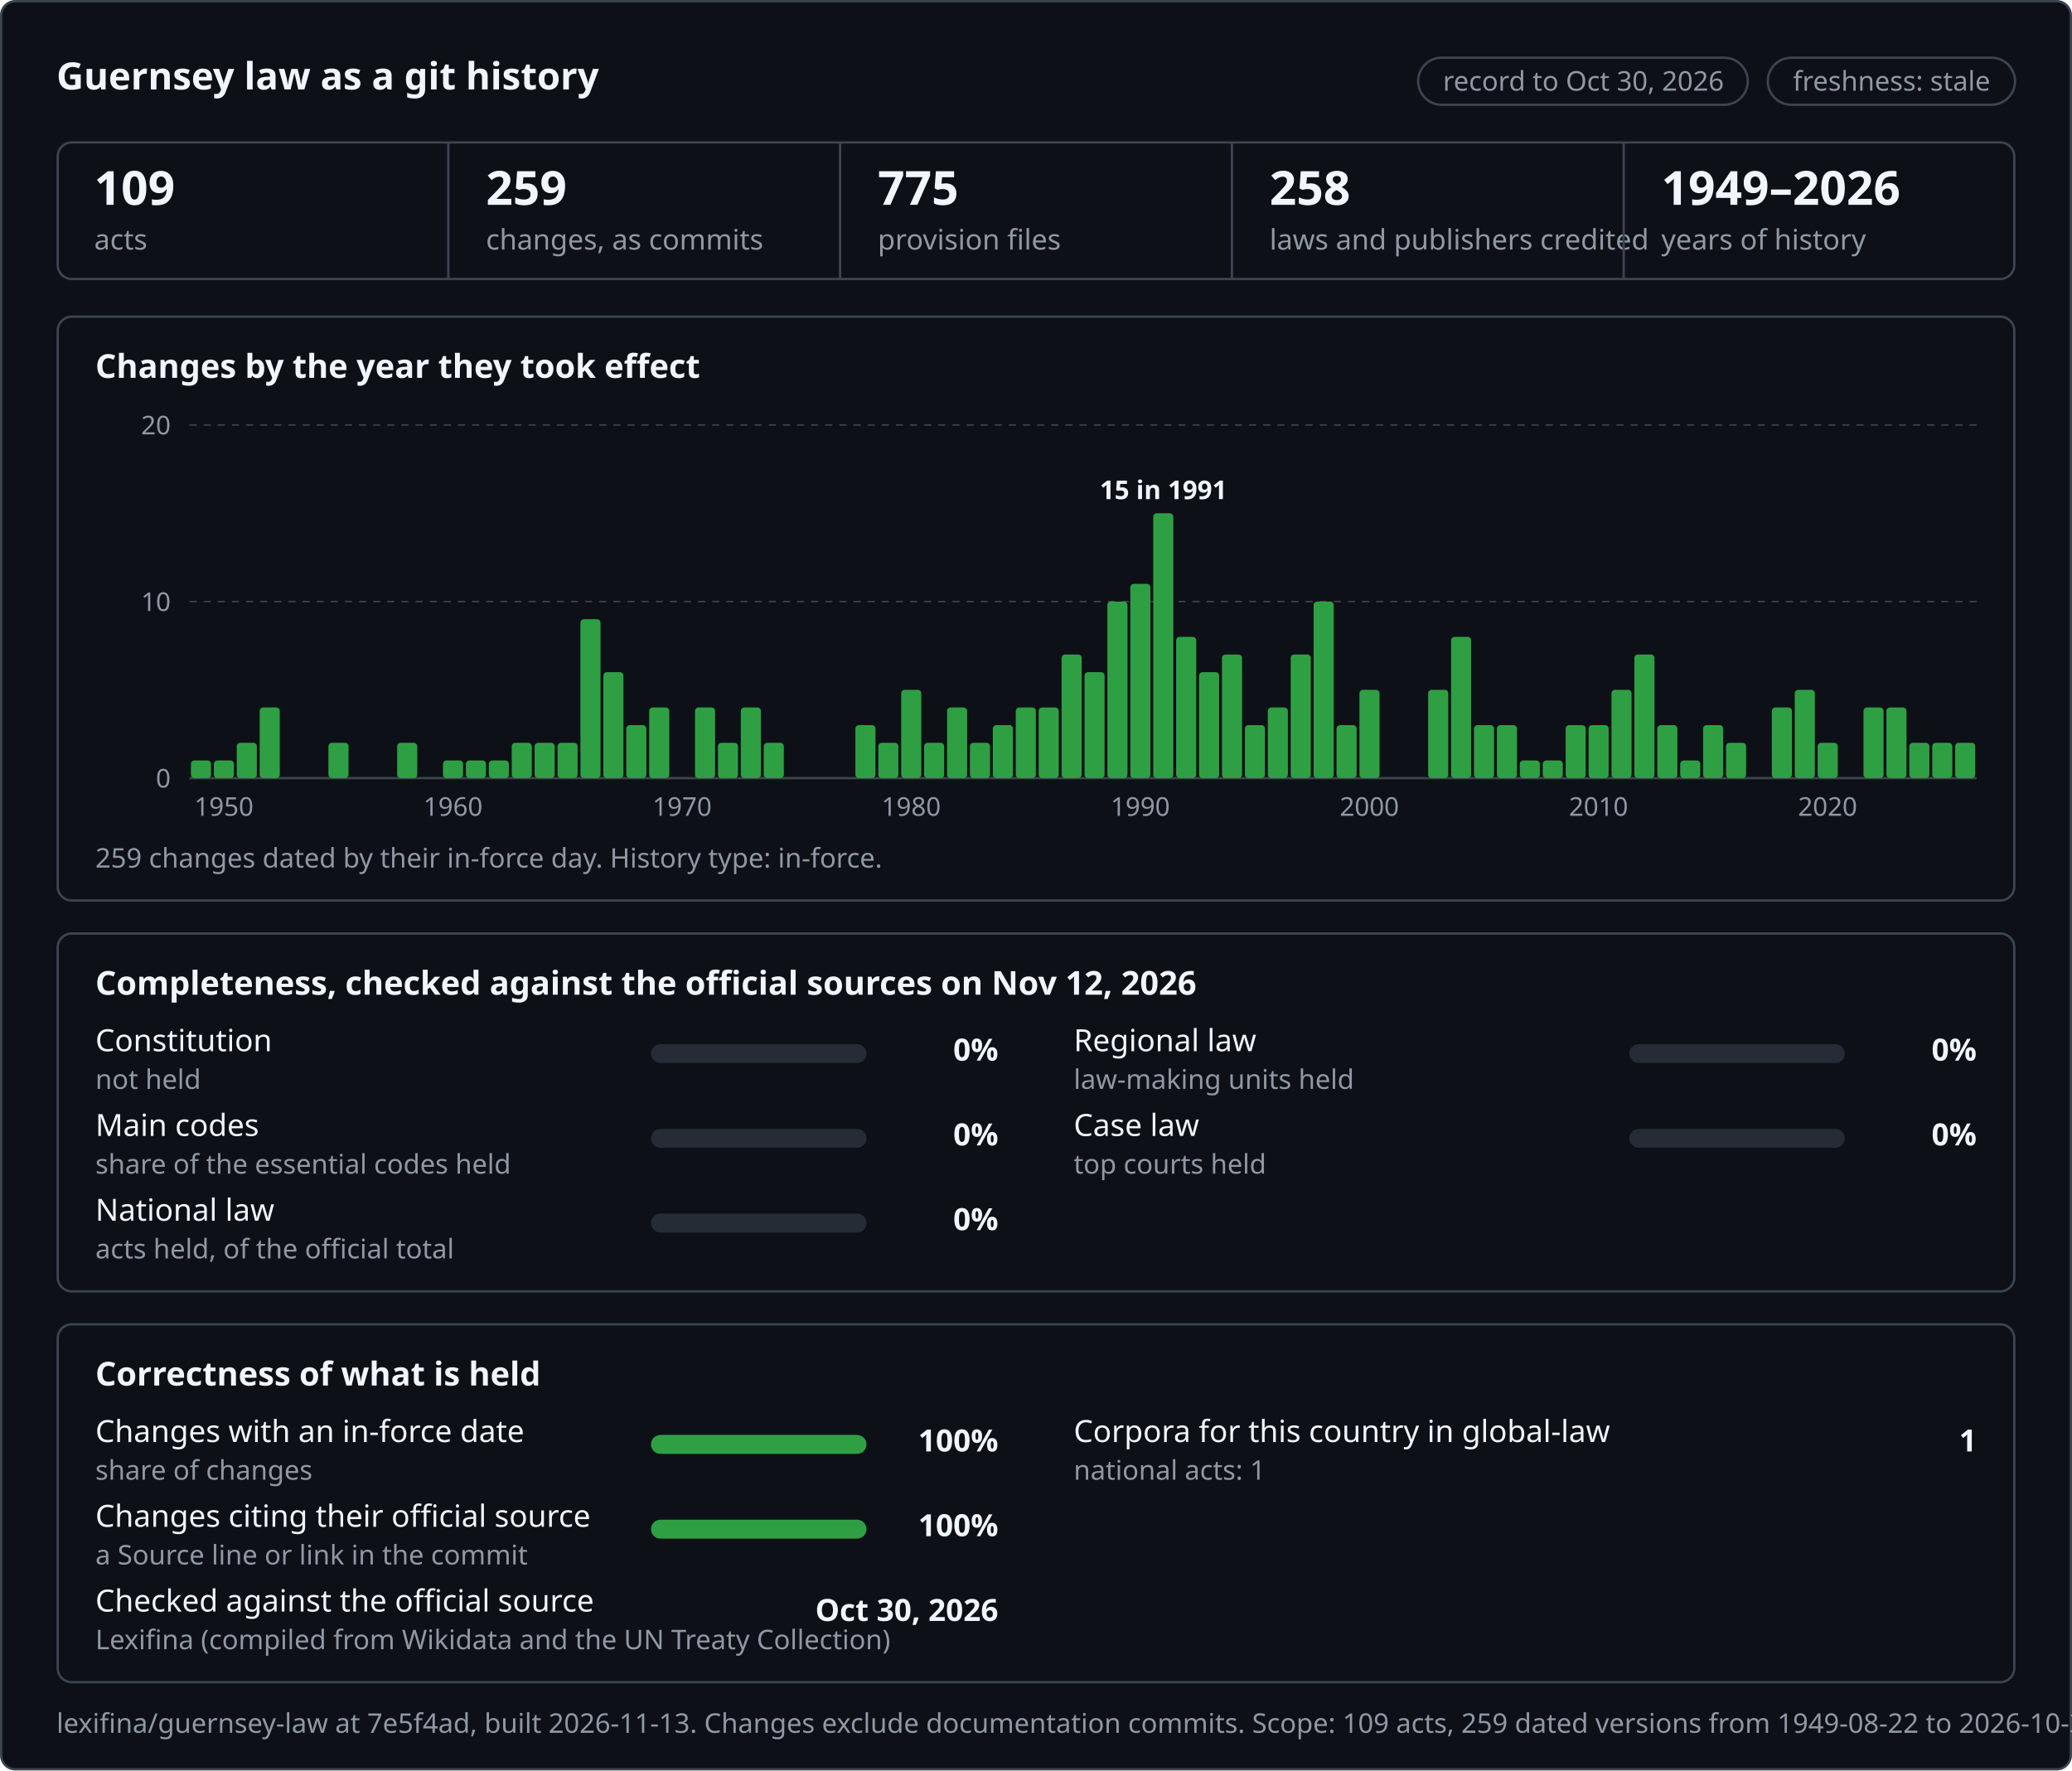
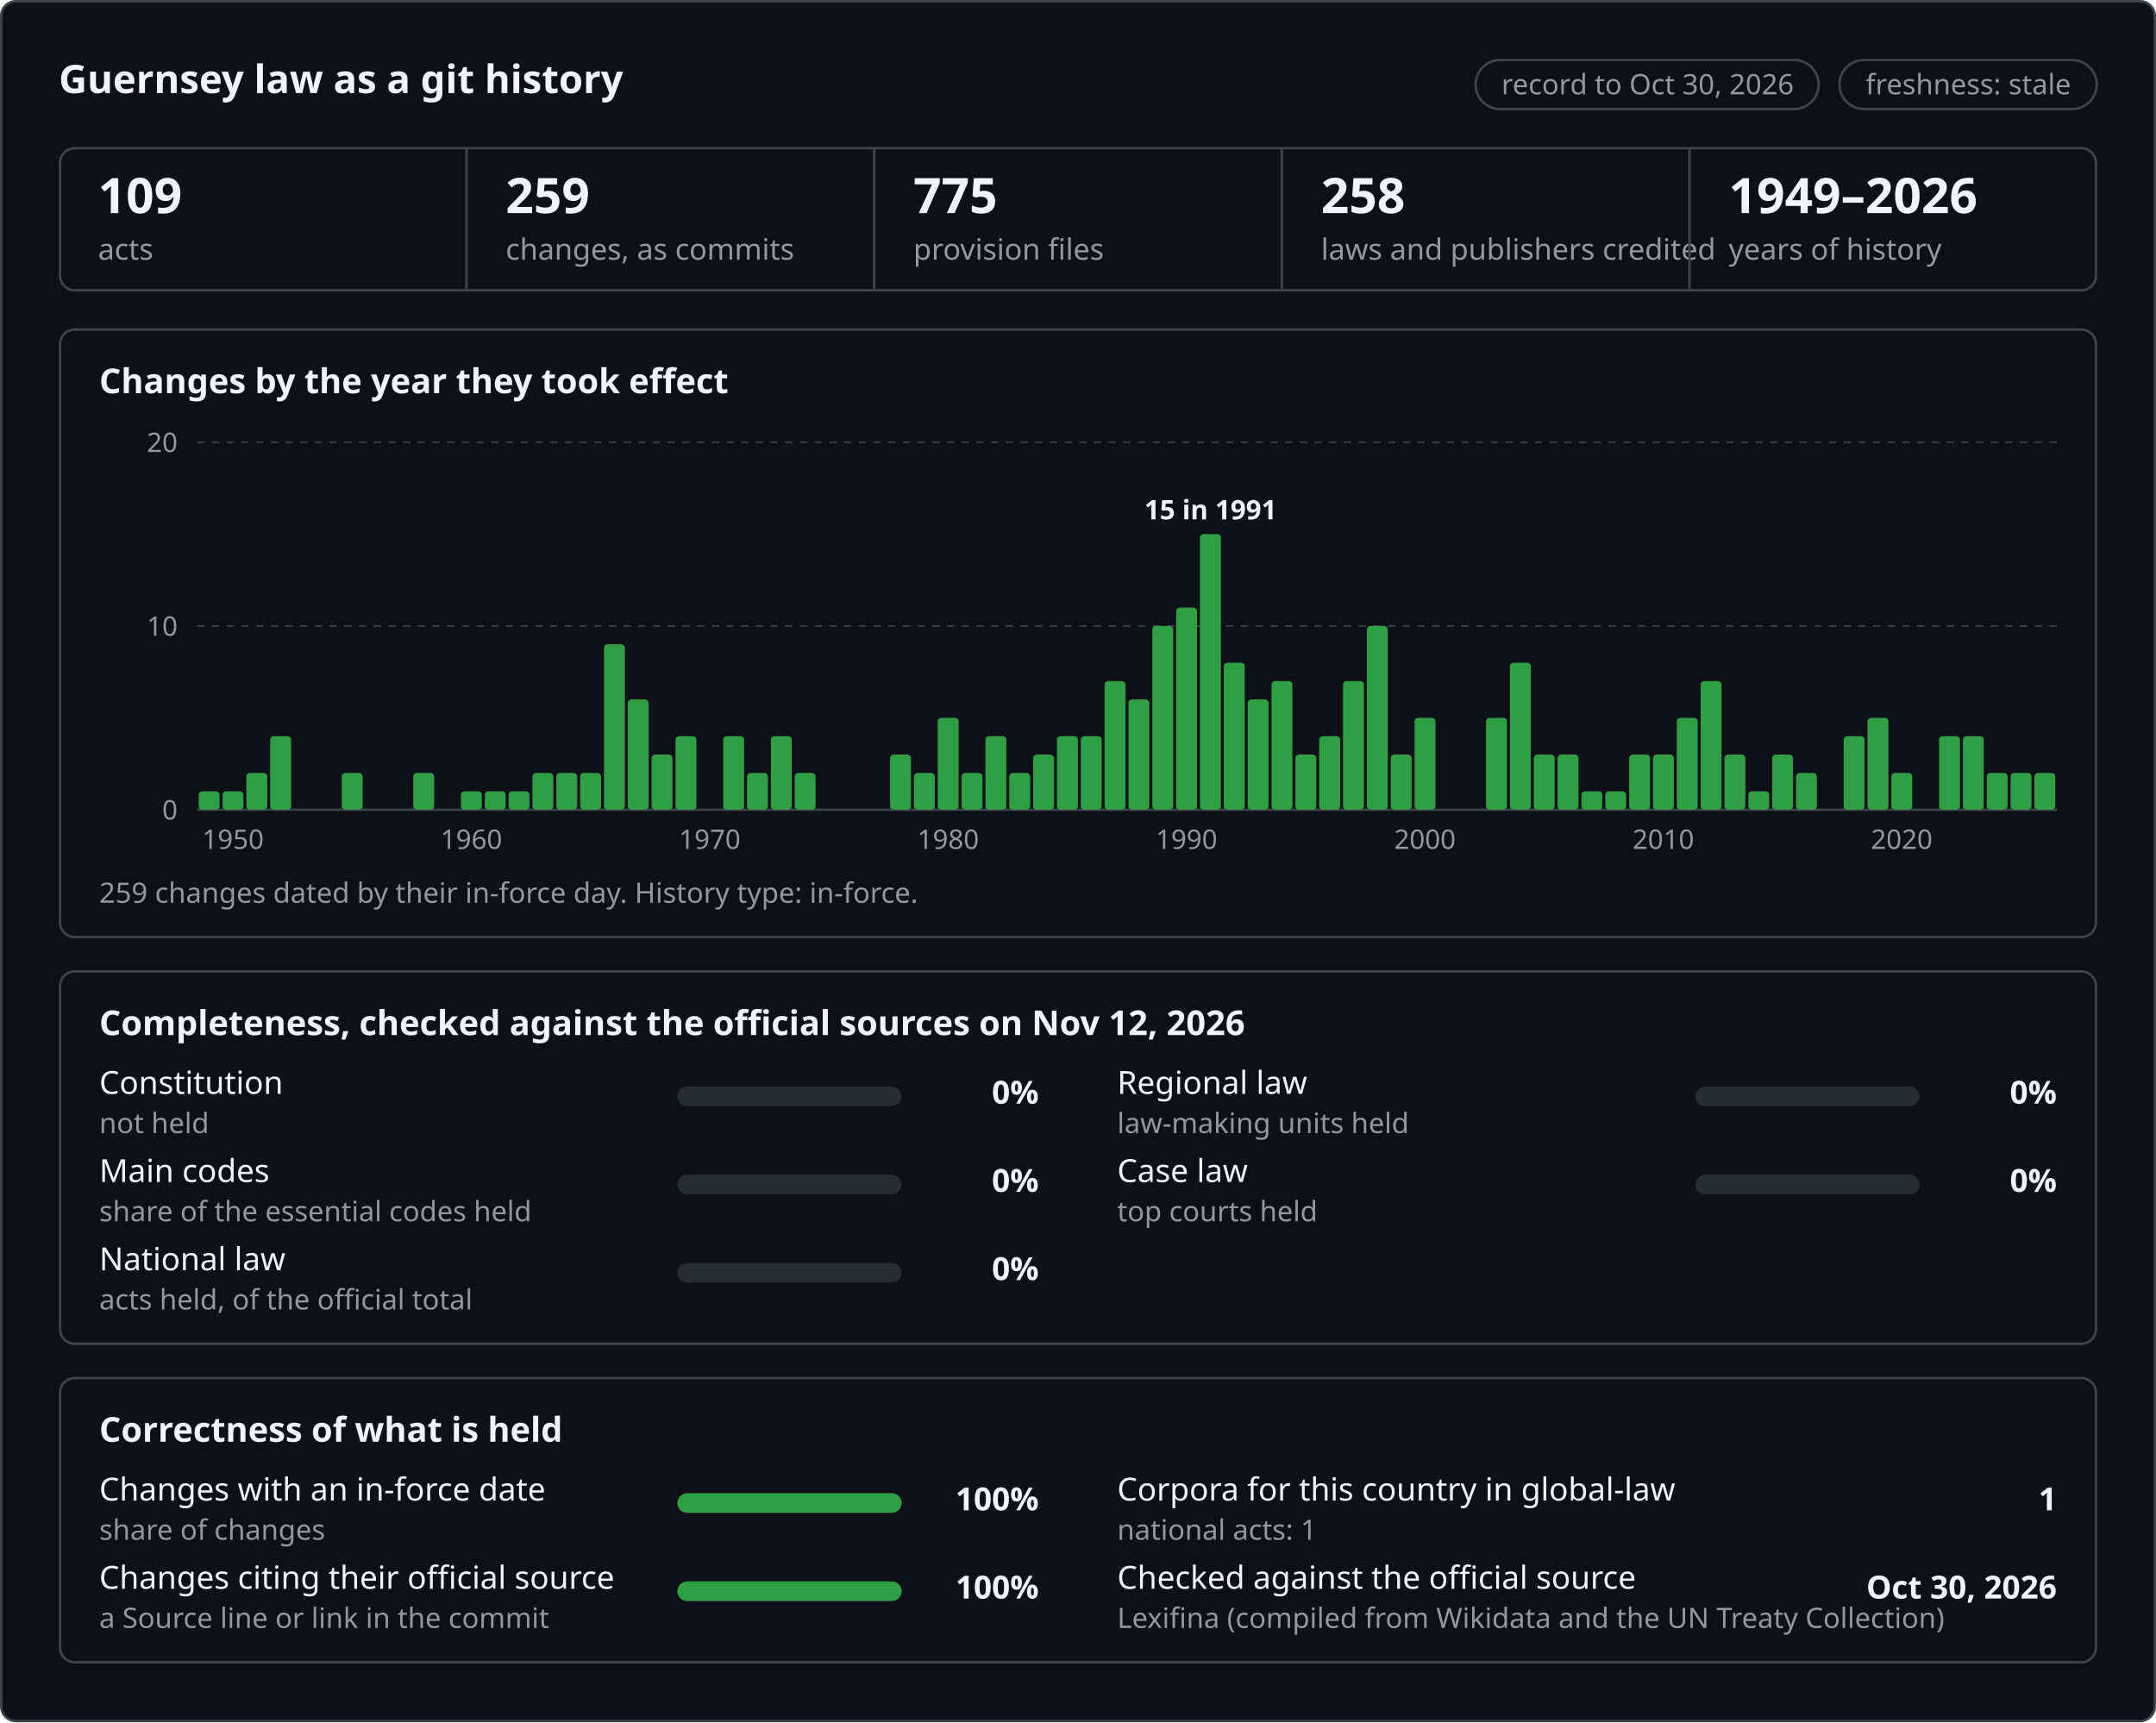
- <svg xmlns="http://www.w3.org/2000/svg" width="880" height="752" viewBox="0 0 880 752" font-family="-apple-system,BlinkMacSystemFont,Segoe UI,Noto Sans,Helvetica,Arial,sans-serif">
-   <rect x="0.5" y="0.5" width="879" height="751" rx="6" fill="#0d1117" stroke="#3d444d" />
+ <svg xmlns="http://www.w3.org/2000/svg" width="880" height="703" viewBox="0 0 880 703" font-family="-apple-system,BlinkMacSystemFont,Segoe UI,Noto Sans,Helvetica,Arial,sans-serif">
+   <rect x="0.5" y="0.5" width="879" height="702" rx="6" fill="#0d1117" stroke="#3d444d" />
  <text x="24" y="38" font-size="16" font-weight="600" fill="#f0f6fc">Guernsey law as a git history</text>
  <rect x="602.3" y="24.5" width="140" height="20" rx="10" fill="none" stroke="#3d444d" />
  <text x="672.5" y="38.5" font-size="11.5" font-weight="500" text-anchor="middle" fill="#9198a1">record to Oct 30, 2026</text>
  <rect x="750.8" y="24.5" width="105" height="20" rx="10" fill="none" stroke="#3d444d" />
  <text x="803.4" y="38.5" font-size="11.5" font-weight="500" text-anchor="middle" fill="#9198a1">freshness: stale</text>
  <rect x="24.5" y="60.5" width="831" height="58" rx="6" fill="#0d1117" stroke="#3d444d" />
  <text x="40.0" y="87" font-size="20" font-weight="600" fill="#f0f6fc">109</text>
  <text x="40.0" y="106" font-size="12" fill="#9198a1">acts</text>
  <line x1="190.4" y1="61" x2="190.4" y2="118" stroke="#3d444d" />
  <text x="206.4" y="87" font-size="20" font-weight="600" fill="#f0f6fc">259</text>
  <text x="206.4" y="106" font-size="12" fill="#9198a1">changes, as commits</text>
  <line x1="356.8" y1="61" x2="356.8" y2="118" stroke="#3d444d" />
  <text x="372.8" y="87" font-size="20" font-weight="600" fill="#f0f6fc">775</text>
  <text x="372.8" y="106" font-size="12" fill="#9198a1">provision files</text>
  <line x1="523.2" y1="61" x2="523.2" y2="118" stroke="#3d444d" />
  <text x="539.2" y="87" font-size="20" font-weight="600" fill="#f0f6fc">258</text>
  <text x="539.2" y="106" font-size="12" fill="#9198a1" textLength="142" lengthAdjust="spacingAndGlyphs">laws and publishers credited</text>
  <line x1="689.6" y1="61" x2="689.6" y2="118" stroke="#3d444d" />
  <text x="705.6" y="87" font-size="20" font-weight="600" fill="#f0f6fc">1949–2026</text>
  <text x="705.6" y="106" font-size="12" fill="#9198a1">years of history</text>
  <rect x="24.5" y="134.5" width="831" height="248" rx="6" fill="#0d1117" stroke="#3d444d" />
  <text x="40.5" y="160.5" font-size="14" font-weight="600" fill="#f0f6fc">Changes by the year they took effect</text>
  <line x1="80.5" y1="330.5" x2="839.5" y2="330.5" stroke="#3d444d" stroke-width="1" />
  <text x="72.5" y="334.5" font-size="11" text-anchor="end" fill="#9198a1">0</text>
  <line x1="80.5" y1="255.5" x2="839.5" y2="255.5" stroke="#3d444d" stroke-width="0.6" stroke-dasharray="3 3" />
  <text x="72.5" y="259.5" font-size="11" text-anchor="end" fill="#9198a1">10</text>
  <line x1="80.5" y1="180.5" x2="839.5" y2="180.5" stroke="#3d444d" stroke-width="0.6" stroke-dasharray="3 3" />
  <text x="72.5" y="184.5" font-size="11" text-anchor="end" fill="#9198a1">20</text>
  <rect x="81.10" y="323.0" width="8.53" height="7.5" rx="1.5" fill="#2ea043" />
  <rect x="90.83" y="323.0" width="8.53" height="7.5" rx="1.5" fill="#2ea043" />
  <text x="95.1" y="346.5" font-size="11" text-anchor="middle" fill="#9198a1">1950</text>
  <rect x="100.56" y="315.5" width="8.53" height="15.0" rx="1.5" fill="#2ea043" />
  <rect x="110.29" y="300.5" width="8.53" height="30.0" rx="1.5" fill="#2ea043" />
  <rect x="139.48" y="315.5" width="8.53" height="15.0" rx="1.5" fill="#2ea043" />
  <rect x="168.68" y="315.5" width="8.53" height="15.0" rx="1.5" fill="#2ea043" />
  <rect x="188.14" y="323.0" width="8.53" height="7.5" rx="1.5" fill="#2ea043" />
  <text x="192.4" y="346.5" font-size="11" text-anchor="middle" fill="#9198a1">1960</text>
  <rect x="197.87" y="323.0" width="8.53" height="7.5" rx="1.5" fill="#2ea043" />
  <rect x="207.60" y="323.0" width="8.53" height="7.5" rx="1.5" fill="#2ea043" />
  <rect x="217.33" y="315.5" width="8.53" height="15.0" rx="1.5" fill="#2ea043" />
  <rect x="227.06" y="315.5" width="8.53" height="15.0" rx="1.5" fill="#2ea043" />
  <rect x="236.79" y="315.5" width="8.53" height="15.0" rx="1.5" fill="#2ea043" />
  <rect x="246.52" y="263.0" width="8.53" height="67.5" rx="1.5" fill="#2ea043" />
  <rect x="256.25" y="285.5" width="8.53" height="45.0" rx="1.5" fill="#2ea043" />
  <rect x="265.98" y="308.0" width="8.53" height="22.5" rx="1.5" fill="#2ea043" />
  <rect x="275.72" y="300.5" width="8.53" height="30.0" rx="1.5" fill="#2ea043" />
  <text x="289.7" y="346.5" font-size="11" text-anchor="middle" fill="#9198a1">1970</text>
  <rect x="295.18" y="300.5" width="8.53" height="30.0" rx="1.5" fill="#2ea043" />
  <rect x="304.91" y="315.5" width="8.53" height="15.0" rx="1.5" fill="#2ea043" />
  <rect x="314.64" y="300.5" width="8.53" height="30.0" rx="1.5" fill="#2ea043" />
  <rect x="324.37" y="315.5" width="8.53" height="15.0" rx="1.5" fill="#2ea043" />
  <rect x="363.29" y="308.0" width="8.53" height="22.5" rx="1.5" fill="#2ea043" />
  <rect x="373.02" y="315.5" width="8.53" height="15.0" rx="1.5" fill="#2ea043" />
  <rect x="382.75" y="293.0" width="8.53" height="37.5" rx="1.5" fill="#2ea043" />
  <text x="387.0" y="346.5" font-size="11" text-anchor="middle" fill="#9198a1">1980</text>
  <rect x="392.48" y="315.5" width="8.53" height="15.0" rx="1.5" fill="#2ea043" />
  <rect x="402.22" y="300.5" width="8.53" height="30.0" rx="1.5" fill="#2ea043" />
  <rect x="411.95" y="315.5" width="8.53" height="15.0" rx="1.5" fill="#2ea043" />
  <rect x="421.68" y="308.0" width="8.53" height="22.5" rx="1.5" fill="#2ea043" />
  <rect x="431.41" y="300.5" width="8.53" height="30.0" rx="1.5" fill="#2ea043" />
  <rect x="441.14" y="300.5" width="8.53" height="30.0" rx="1.5" fill="#2ea043" />
  <rect x="450.87" y="278.0" width="8.53" height="52.5" rx="1.5" fill="#2ea043" />
  <rect x="460.60" y="285.5" width="8.53" height="45.0" rx="1.5" fill="#2ea043" />
  <rect x="470.33" y="255.5" width="8.53" height="75.0" rx="1.5" fill="#2ea043" />
  <rect x="480.06" y="248.0" width="8.53" height="82.5" rx="1.5" fill="#2ea043" />
  <text x="484.3" y="346.5" font-size="11" text-anchor="middle" fill="#9198a1">1990</text>
  <rect x="489.79" y="218.0" width="8.53" height="112.5" rx="1.5" fill="#2ea043" />
  <text x="494.1" y="212.0" font-size="11" font-weight="600" text-anchor="middle" fill="#f0f6fc">15 in 1991</text>
  <rect x="499.52" y="270.5" width="8.53" height="60.0" rx="1.5" fill="#2ea043" />
  <rect x="509.25" y="285.5" width="8.53" height="45.0" rx="1.5" fill="#2ea043" />
  <rect x="518.98" y="278.0" width="8.53" height="52.5" rx="1.5" fill="#2ea043" />
  <rect x="528.72" y="308.0" width="8.53" height="22.5" rx="1.5" fill="#2ea043" />
  <rect x="538.45" y="300.5" width="8.53" height="30.0" rx="1.5" fill="#2ea043" />
  <rect x="548.18" y="278.0" width="8.53" height="52.5" rx="1.5" fill="#2ea043" />
  <rect x="557.91" y="255.5" width="8.53" height="75.0" rx="1.5" fill="#2ea043" />
  <rect x="567.64" y="308.0" width="8.53" height="22.5" rx="1.5" fill="#2ea043" />
  <rect x="577.37" y="293.0" width="8.53" height="37.5" rx="1.5" fill="#2ea043" />
  <text x="581.6" y="346.5" font-size="11" text-anchor="middle" fill="#9198a1">2000</text>
  <rect x="606.56" y="293.0" width="8.53" height="37.5" rx="1.5" fill="#2ea043" />
  <rect x="616.29" y="270.5" width="8.53" height="60.0" rx="1.5" fill="#2ea043" />
  <rect x="626.02" y="308.0" width="8.53" height="22.5" rx="1.5" fill="#2ea043" />
  <rect x="635.75" y="308.0" width="8.53" height="22.5" rx="1.5" fill="#2ea043" />
  <rect x="645.48" y="323.0" width="8.53" height="7.5" rx="1.5" fill="#2ea043" />
  <rect x="655.22" y="323.0" width="8.53" height="7.5" rx="1.5" fill="#2ea043" />
  <rect x="664.95" y="308.0" width="8.53" height="22.5" rx="1.5" fill="#2ea043" />
  <rect x="674.68" y="308.0" width="8.53" height="22.5" rx="1.5" fill="#2ea043" />
  <text x="678.9" y="346.5" font-size="11" text-anchor="middle" fill="#9198a1">2010</text>
  <rect x="684.41" y="293.0" width="8.53" height="37.5" rx="1.5" fill="#2ea043" />
  <rect x="694.14" y="278.0" width="8.53" height="52.5" rx="1.5" fill="#2ea043" />
  <rect x="703.87" y="308.0" width="8.53" height="22.5" rx="1.5" fill="#2ea043" />
  <rect x="713.60" y="323.0" width="8.53" height="7.5" rx="1.5" fill="#2ea043" />
  <rect x="723.33" y="308.0" width="8.53" height="22.5" rx="1.5" fill="#2ea043" />
  <rect x="733.06" y="315.5" width="8.53" height="15.0" rx="1.5" fill="#2ea043" />
  <rect x="752.52" y="300.5" width="8.53" height="30.0" rx="1.5" fill="#2ea043" />
  <rect x="762.25" y="293.0" width="8.53" height="37.5" rx="1.5" fill="#2ea043" />
  <rect x="771.98" y="315.5" width="8.53" height="15.0" rx="1.5" fill="#2ea043" />
  <text x="776.2" y="346.5" font-size="11" text-anchor="middle" fill="#9198a1">2020</text>
  <rect x="791.45" y="300.5" width="8.53" height="30.0" rx="1.5" fill="#2ea043" />
  <rect x="801.18" y="300.5" width="8.53" height="30.0" rx="1.5" fill="#2ea043" />
  <rect x="810.91" y="315.5" width="8.53" height="15.0" rx="1.5" fill="#2ea043" />
  <rect x="820.64" y="315.5" width="8.53" height="15.0" rx="1.5" fill="#2ea043" />
  <rect x="830.37" y="315.5" width="8.53" height="15.0" rx="1.5" fill="#2ea043" />
  <text x="40.5" y="368.5" font-size="11.5" fill="#9198a1">259 changes dated by their in-force day. History type: in-force.</text>
  <rect x="24.5" y="396.5" width="831" height="152" rx="6" fill="#0d1117" stroke="#3d444d" />
  <text x="40.5" y="422.5" font-size="14" font-weight="600" fill="#f0f6fc">Completeness, checked against the official sources on Nov 12, 2026</text>
  <text x="40.5" y="446.5" font-size="13" fill="#f0f6fc">Constitution</text>
  <text x="40.5" y="462.5" font-size="11.5" fill="#9198a1">not held</text>
  <g>
    <rect x="276.5" y="443.5" width="91.5" height="8" rx="4" fill="#262c36" />
  </g>
  <text x="424.0" y="450.5" font-size="13" font-weight="600" text-anchor="end" fill="#f0f6fc">0%</text>
  <text x="40.5" y="482.5" font-size="13" fill="#f0f6fc">Main codes</text>
  <text x="40.5" y="498.5" font-size="11.5" fill="#9198a1">share of the essential codes held</text>
  <g>
    <rect x="276.5" y="479.5" width="91.5" height="8" rx="4" fill="#262c36" />
  </g>
  <text x="424.0" y="486.5" font-size="13" font-weight="600" text-anchor="end" fill="#f0f6fc">0%</text>
  <text x="40.5" y="518.5" font-size="13" fill="#f0f6fc">National law</text>
  <text x="40.5" y="534.5" font-size="11.5" fill="#9198a1">acts held, of the official total</text>
  <g>
    <rect x="276.5" y="515.5" width="91.5" height="8" rx="4" fill="#262c36" />
  </g>
  <text x="424.0" y="522.5" font-size="13" font-weight="600" text-anchor="end" fill="#f0f6fc">0%</text>
  <text x="456.0" y="446.5" font-size="13" fill="#f0f6fc">Regional law</text>
  <text x="456.0" y="462.5" font-size="11.5" fill="#9198a1">law-making units held</text>
  <g>
    <rect x="692.0" y="443.5" width="91.5" height="8" rx="4" fill="#262c36" />
  </g>
  <text x="839.5" y="450.5" font-size="13" font-weight="600" text-anchor="end" fill="#f0f6fc">0%</text>
  <text x="456.0" y="482.5" font-size="13" fill="#f0f6fc">Case law</text>
  <text x="456.0" y="498.5" font-size="11.5" fill="#9198a1">top courts held</text>
  <g>
    <rect x="692.0" y="479.5" width="91.5" height="8" rx="4" fill="#262c36" />
  </g>
  <text x="839.5" y="486.5" font-size="13" font-weight="600" text-anchor="end" fill="#f0f6fc">0%</text>
-   <rect x="24.5" y="562.5" width="831" height="152" rx="6" fill="#0d1117" stroke="#3d444d" />
+   <rect x="24.5" y="562.5" width="831" height="116" rx="6" fill="#0d1117" stroke="#3d444d" />
  <text x="40.5" y="588.5" font-size="14" font-weight="600" fill="#f0f6fc">Correctness of what is held</text>
  <text x="40.5" y="612.5" font-size="13" fill="#f0f6fc">Changes with an in-force date</text>
  <text x="40.5" y="628.5" font-size="11.5" fill="#9198a1">share of changes</text>
  <g>
    <rect x="276.5" y="609.5" width="91.5" height="8" rx="4" fill="#262c36" />
    <rect x="276.5" y="609.5" width="91.5" height="8" rx="4" fill="#2ea043" />
  </g>
  <text x="424.0" y="616.5" font-size="13" font-weight="600" text-anchor="end" fill="#f0f6fc">100%</text>
  <text x="40.5" y="648.5" font-size="13" fill="#f0f6fc">Changes citing their official source</text>
  <text x="40.5" y="664.5" font-size="11.5" fill="#9198a1">a Source line or link in the commit</text>
  <g>
    <rect x="276.5" y="645.5" width="91.5" height="8" rx="4" fill="#262c36" />
    <rect x="276.5" y="645.5" width="91.5" height="8" rx="4" fill="#2ea043" />
  </g>
  <text x="424.0" y="652.5" font-size="13" font-weight="600" text-anchor="end" fill="#f0f6fc">100%</text>
-   <text x="40.5" y="684.5" font-size="13" fill="#f0f6fc">Checked against the official source</text>
-   <text x="40.5" y="700.5" font-size="11.5" fill="#9198a1">Lexifina (compiled from Wikidata and the UN Treaty Collection)</text>
-   <text x="424.0" y="688.5" font-size="13" font-weight="600" text-anchor="end" fill="#f0f6fc">Oct 30, 2026</text>
  <text x="456.0" y="612.5" font-size="13" fill="#f0f6fc">Corpora for this country in global-law</text>
  <text x="456.0" y="628.5" font-size="11.5" fill="#9198a1">national acts: 1</text>
  <text x="839.5" y="616.5" font-size="13" font-weight="600" text-anchor="end" fill="#f0f6fc">1</text>
-   <text x="24" y="736" font-size="11.5" fill="#9198a1">lexifina/guernsey-law at 7e5f4ad, built 2026-11-13. Changes exclude documentation commits. Scope: 109 acts, 259 dated versions from 1949-08-22 to 2026-10-30</text>
+   <text x="456.0" y="648.5" font-size="13" fill="#f0f6fc">Checked against the official source</text>
+   <text x="456.0" y="664.5" font-size="11.5" fill="#9198a1">Lexifina (compiled from Wikidata and the UN Treaty Collection)</text>
+   <text x="839.5" y="652.5" font-size="13" font-weight="600" text-anchor="end" fill="#f0f6fc">Oct 30, 2026</text>
</svg>
